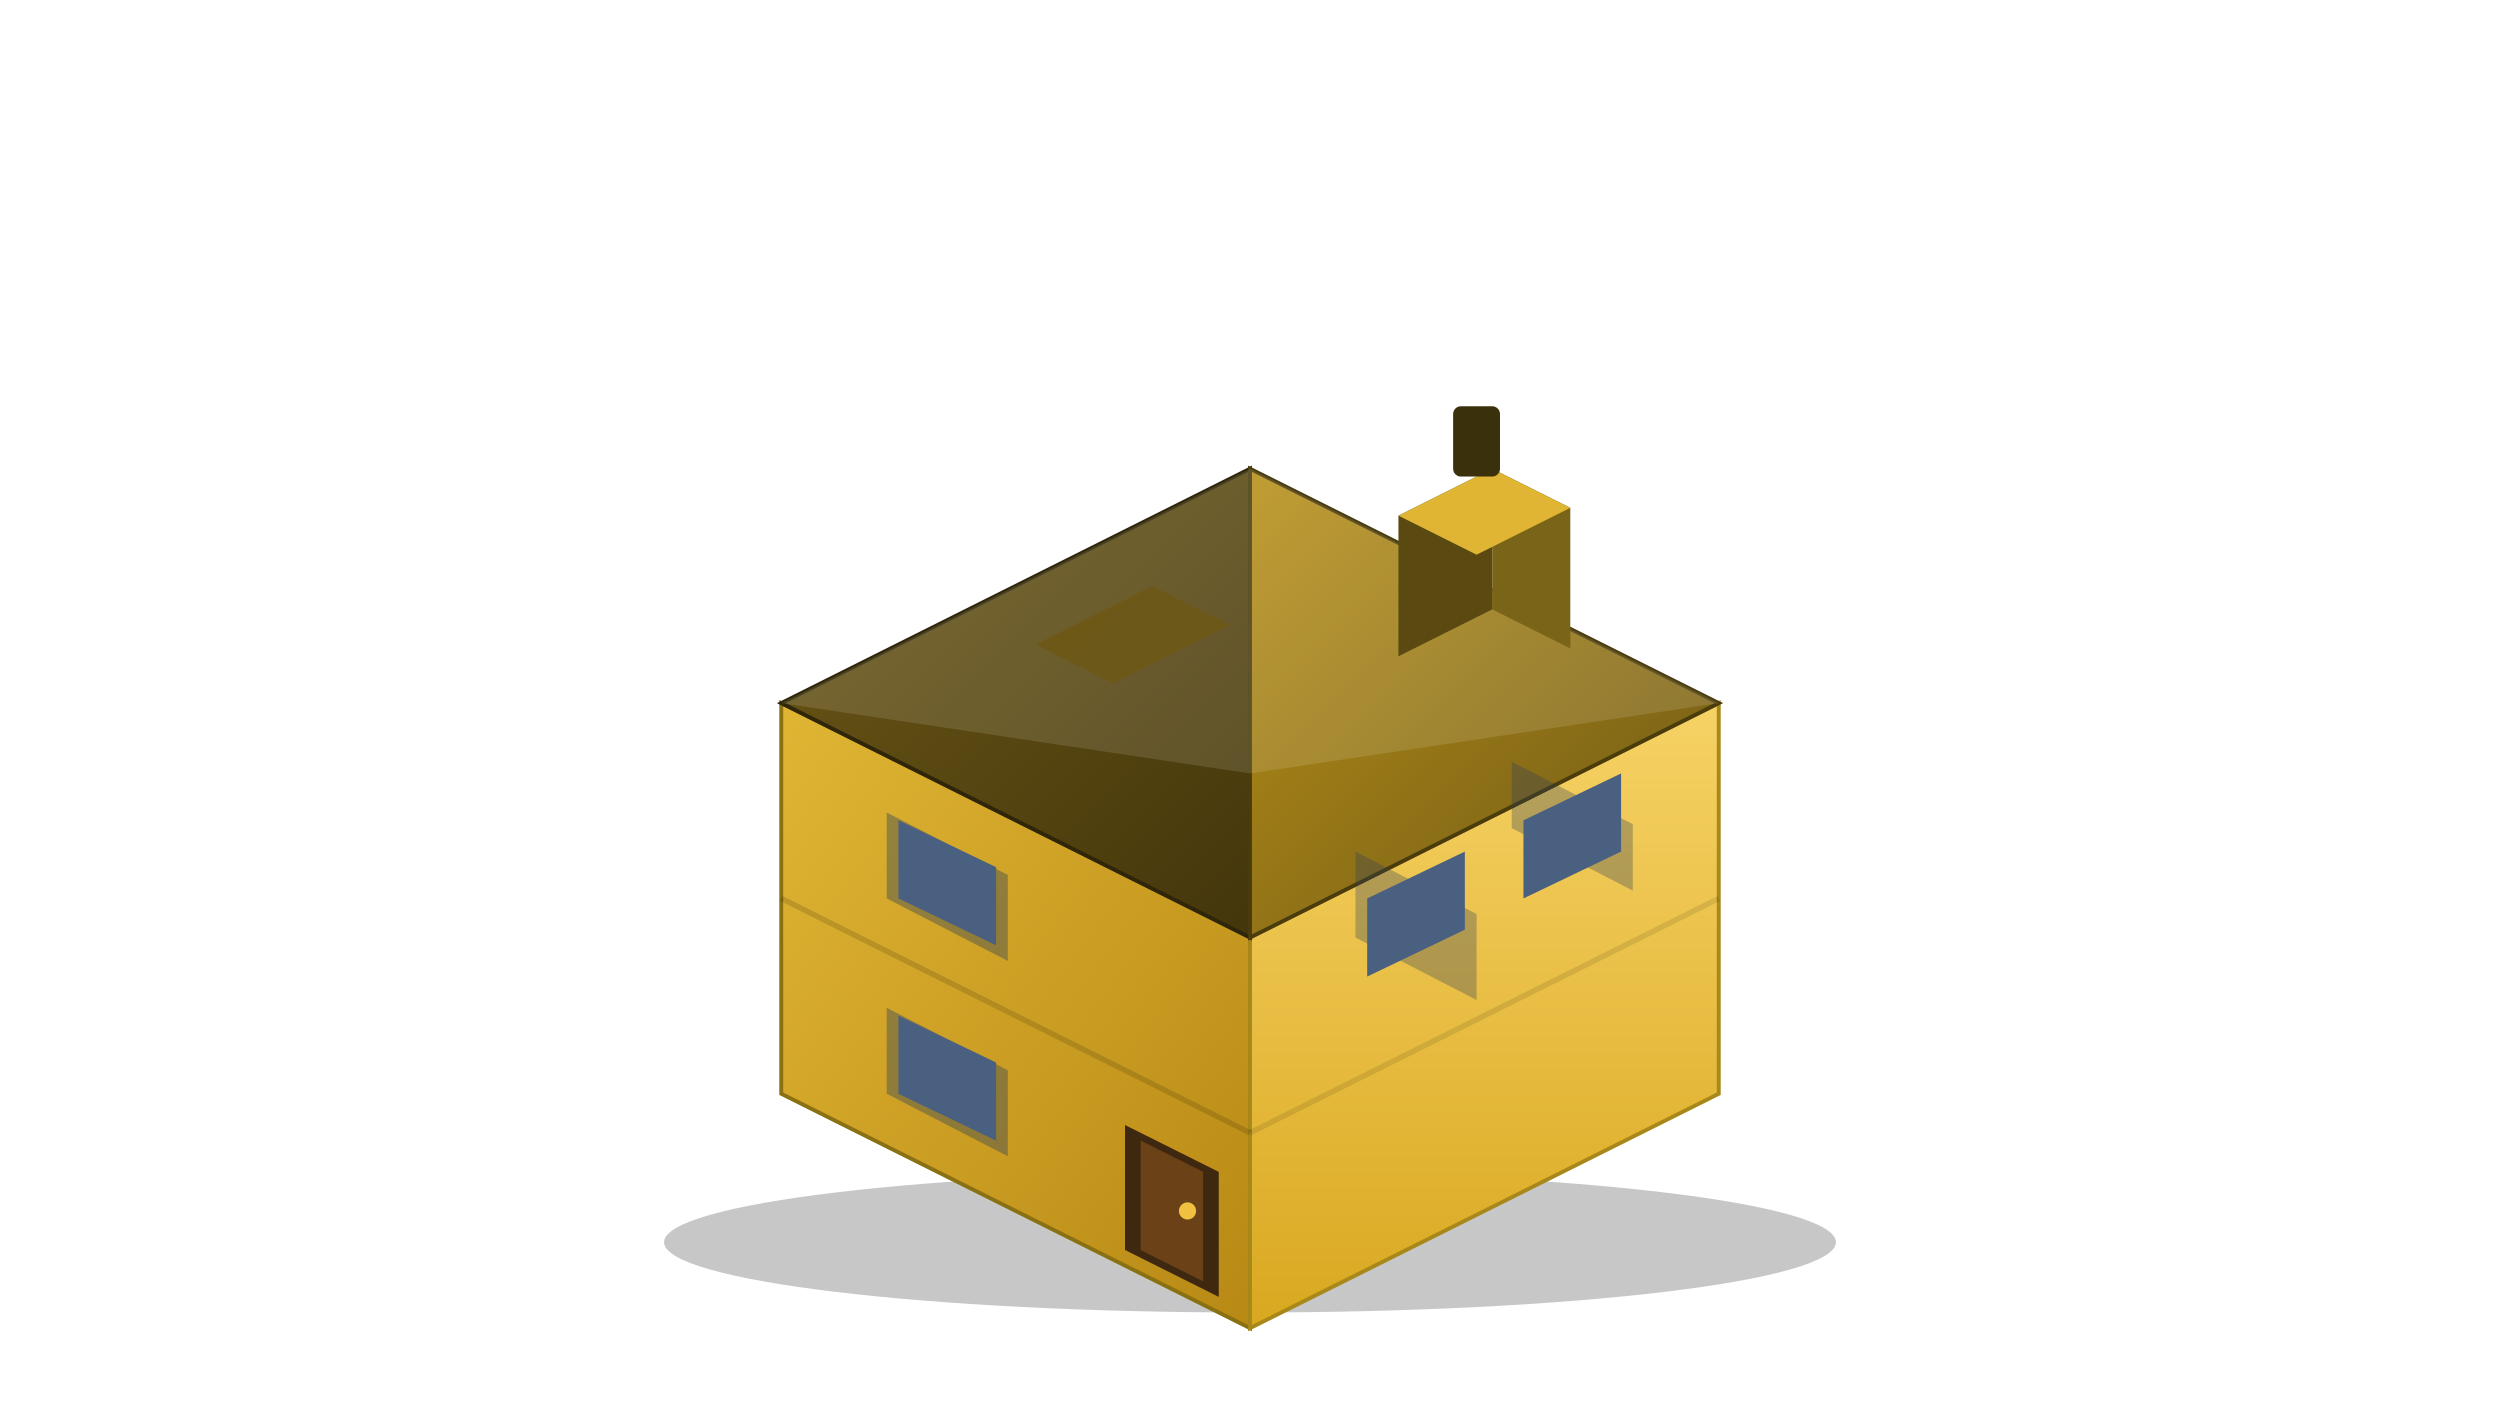
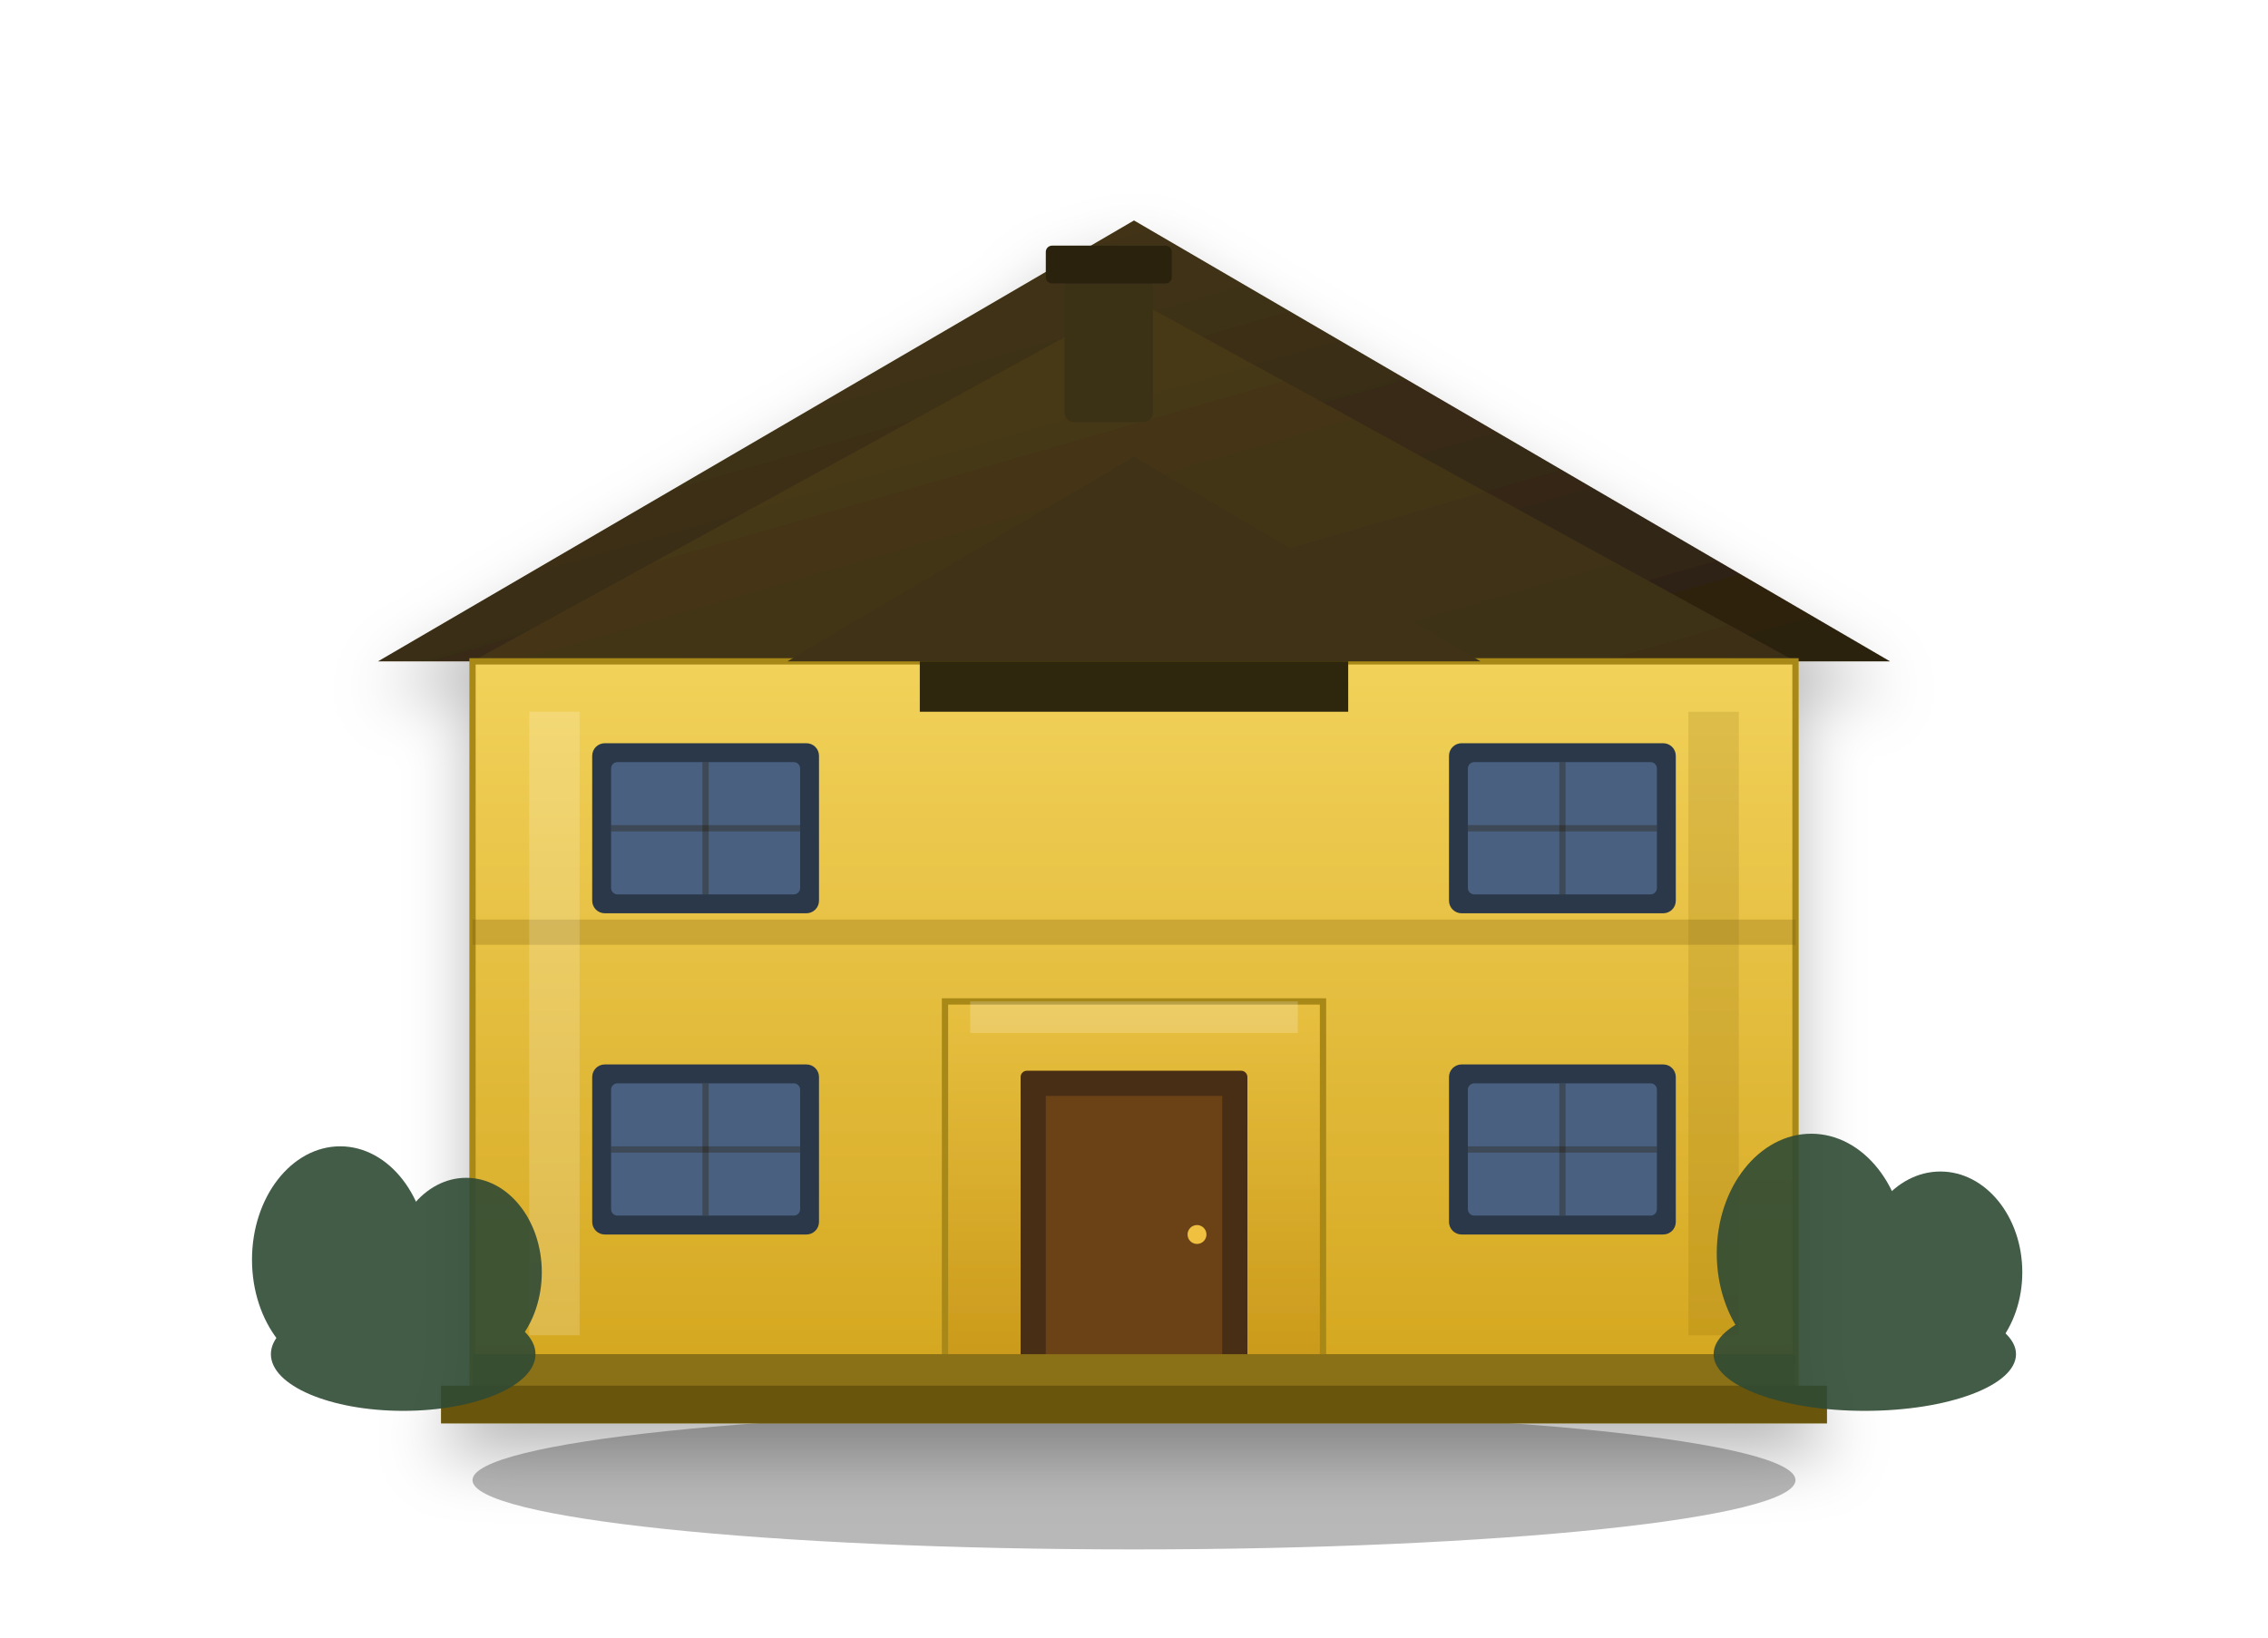
- <svg xmlns="http://www.w3.org/2000/svg" viewBox="0 0 640 360" role="img" aria-label="Gulavillan">
+ <svg xmlns="http://www.w3.org/2000/svg" viewBox="0 0 720 520" role="img" aria-label="Gulavillan">
  <defs>
-     <linearGradient id="wallL" x1="0" y1="0" x2="1" y2="1">
-       <stop offset="0%" stop-color="#e0b534" />
-       <stop offset="100%" stop-color="#b88914" />
+     <linearGradient id="facade" x1="0" y1="0" x2="0" y2="1">
+       <stop offset="0%" stop-color="#f2d25a" />
+       <stop offset="100%" stop-color="#d4a61f" />
    </linearGradient>
-     <linearGradient id="wallR" x1="0" y1="0" x2="0" y2="1">
-       <stop offset="0%" stop-color="#f6d265" />
-       <stop offset="100%" stop-color="#d9a820" />
+     <linearGradient id="roof" x1="0" y1="0" x2="1" y2="1">
+       <stop offset="0%" stop-color="#4a3a1a" />
+       <stop offset="100%" stop-color="#2a2010" />
    </linearGradient>
-     <linearGradient id="roofL" x1="0" y1="0" x2="1" y2="1">
-       <stop offset="0%" stop-color="#6d5816" />
-       <stop offset="100%" stop-color="#43360c" />
+     <linearGradient id="porch" x1="0" y1="0" x2="0" y2="1">
+       <stop offset="0%" stop-color="#e8c040" />
+       <stop offset="100%" stop-color="#c89718" />
    </linearGradient>
-     <linearGradient id="roofR" x1="0" y1="0" x2="1" y2="1">
-       <stop offset="0%" stop-color="#b89018" />
-       <stop offset="100%" stop-color="#6d5816" />
-     </linearGradient>
+     <filter id="soft" x="-20%" y="-20%" width="140%" height="140%">
+       <feDropShadow dx="0" dy="10" stdDeviation="10" flood-color="#000" flood-opacity=".28" />
+     </filter>
  </defs>
-   <ellipse cx="320" cy="318" rx="150" ry="18" fill="rgba(0,0,0,.22)" />
-   <g transform="translate(60 -20)">
-     <path d="M140 200 L260 260 L260 360 L140 300 Z" fill="url(#wallL)" stroke="#8a7010" stroke-width="1" />
-     <path d="M260 260 L380 200 L380 300 L260 360 Z" fill="url(#wallR)" stroke="#a88818" stroke-width="1" />
-     <path d="M140 200 L260 140 L260 260 Z" fill="url(#roofL)" stroke="#2f2608" stroke-width="1" />
-     <path d="M260 140 L380 200 L260 260 Z" fill="url(#roofR)" stroke="#4a3c0c" stroke-width="1" />
-     <path d="M140 200 L260 140 L380 200 L260 218 Z" fill="rgba(255,255,255,.12)" />
-     <path d="M298 152 L322 140 L322 176 L298 188 Z" fill="#5a4a12" />
-     <path d="M322 140 L342 150 L342 186 L322 176 Z" fill="#7a6418" />
-     <path d="M298 152 L322 140 L342 150 L318 162 Z" fill="#e0b534" />
-     <rect x="312" y="124" width="12" height="18" rx="2" fill="#3a300c" />
-     <line x1="140" y1="250" x2="260" y2="310" stroke="rgba(0,0,0,.14)" stroke-width="1.4" />
-     <line x1="260" y1="310" x2="380" y2="250" stroke="rgba(0,0,0,.1)" stroke-width="1.4" />
-     <path d="M205 185 L235 170 L255 180 L225 195 Z" fill="#6d5816" opacity=".9" />
+   <ellipse cx="360" cy="470" rx="210" ry="22" fill="rgba(0,0,0,.28)" />
+   <g filter="url(#soft)">
+     <path d="M120 210 L360 70 L600 210 Z" fill="url(#roof)" />
+     <path d="M150 210 L360 95 L570 210 Z" fill="#5a4820" opacity=".35" />
+     <rect x="338" y="88" width="28" height="46" rx="3" fill="#3a3018" />
+     <rect x="332" y="78" width="40" height="12" rx="2" fill="#2a2210" />
+     <rect x="150" y="210" width="420" height="230" fill="url(#facade)" stroke="#a88818" stroke-width="2" />
+     <rect x="150" y="292" width="420" height="8" fill="rgba(120,90,10,.25)" />
+     <rect x="168" y="226" width="16" height="198" fill="rgba(255,255,255,.18)" />
+     <rect x="536" y="226" width="16" height="198" fill="rgba(120,90,10,.16)" />
+     <path d="M250 210 L360 145 L470 210 Z" fill="#3f3214" />
+     <rect x="292" y="210" width="136" height="16" fill="#2f2610" />
    <g data-slot="light" data-index="0" data-action="toggle">
-       <path d="M155 218 L210 248 L210 275 L155 245 Z" fill="transparent" />
-       <path d="M167 228 L198 244 L198 266 L167 250 Z" fill="#2f4058" opacity=".4" />
-       <path d="M170 230 L195 242 L195 262 L170 250 Z" fill="#4a6080" data-slot="light" data-index="0" data-widget="state-fill" data-on="#fff5a0" data-off="#4a6080" />
-       <ellipse cx="182" cy="248" rx="24" ry="10" fill="rgba(255,240,150,.35)" data-slot="light" data-index="0" data-widget="visible-on" style="display:none" />
+       <rect x="188" y="236" width="72" height="54" rx="4" fill="#2a3848" />
+       <rect x="194" y="242" width="60" height="42" rx="2" fill="#4a6080" data-slot="light" data-index="0" data-widget="state-fill" data-on="#fff3a8" data-off="#4a6080" />
+       <line x1="224" y1="242" x2="224" y2="284" stroke="rgba(40,30,10,.35)" stroke-width="2" />
+       <line x1="194" y1="263" x2="254" y2="263" stroke="rgba(40,30,10,.35)" stroke-width="2" />
+       <ellipse cx="224" cy="292" rx="34" ry="10" fill="rgba(255,240,150,.4)" data-slot="light" data-index="0" data-widget="visible-on" style="display:none" />
    </g>
    <g data-slot="light" data-index="1" data-action="toggle">
-       <path d="M155 268 L210 298 L210 325 L155 295 Z" fill="transparent" />
-       <path d="M167 278 L198 294 L198 316 L167 300 Z" fill="#2f4058" opacity=".4" />
-       <path d="M170 280 L195 292 L195 312 L170 300 Z" fill="#4a6080" data-slot="light" data-index="1" data-widget="state-fill" data-on="#fff5a0" data-off="#4a6080" />
-       <ellipse cx="182" cy="298" rx="24" ry="10" fill="rgba(255,240,150,.35)" data-slot="light" data-index="1" data-widget="visible-on" style="display:none" />
+       <rect x="460" y="236" width="72" height="54" rx="4" fill="#2a3848" />
+       <rect x="466" y="242" width="60" height="42" rx="2" fill="#4a6080" data-slot="light" data-index="1" data-widget="state-fill" data-on="#fff3a8" data-off="#4a6080" />
+       <line x1="496" y1="242" x2="496" y2="284" stroke="rgba(40,30,10,.35)" stroke-width="2" />
+       <line x1="466" y1="263" x2="526" y2="263" stroke="rgba(40,30,10,.35)" stroke-width="2" />
+       <ellipse cx="496" cy="292" rx="34" ry="10" fill="rgba(255,240,150,.4)" data-slot="light" data-index="1" data-widget="visible-on" style="display:none" />
    </g>
    <g data-slot="light" data-index="2" data-action="toggle">
-       <path d="M275 228 L330 258 L330 285 L275 255 Z" fill="transparent" />
-       <path d="M287 238 L318 254 L318 276 L287 260 Z" fill="#2f4058" opacity=".32" />
-       <path d="M290 250 L315 238 L315 258 L290 270 Z" fill="#4a6080" data-slot="light" data-index="2" data-widget="state-fill" data-on="#fff5a0" data-off="#4a6080" />
-       <ellipse cx="302" cy="256" rx="22" ry="10" fill="rgba(255,240,150,.28)" data-slot="light" data-index="2" data-widget="visible-on" style="display:none" />
+       <rect x="188" y="338" width="72" height="54" rx="4" fill="#2a3848" />
+       <rect x="194" y="344" width="60" height="42" rx="2" fill="#4a6080" data-slot="light" data-index="2" data-widget="state-fill" data-on="#fff3a8" data-off="#4a6080" />
+       <line x1="224" y1="344" x2="224" y2="386" stroke="rgba(40,30,10,.35)" stroke-width="2" />
+       <line x1="194" y1="365" x2="254" y2="365" stroke="rgba(40,30,10,.35)" stroke-width="2" />
+       <ellipse cx="224" cy="394" rx="34" ry="10" fill="rgba(255,240,150,.35)" data-slot="light" data-index="2" data-widget="visible-on" style="display:none" />
    </g>
    <g data-slot="light" data-index="3" data-action="toggle">
-       <path d="M315 205 L370 235 L370 255 L315 225 Z" fill="transparent" />
-       <path d="M327 215 L358 231 L358 248 L327 232 Z" fill="#2f4058" opacity=".32" />
-       <path d="M330 230 L355 218 L355 238 L330 250 Z" fill="#4a6080" data-slot="light" data-index="3" data-widget="state-fill" data-on="#fff5a0" data-off="#4a6080" />
-       <ellipse cx="342" cy="232" rx="20" ry="9" fill="rgba(255,240,150,.28)" data-slot="light" data-index="3" data-widget="visible-on" style="display:none" />
+       <rect x="460" y="338" width="72" height="54" rx="4" fill="#2a3848" />
+       <rect x="466" y="344" width="60" height="42" rx="2" fill="#4a6080" data-slot="light" data-index="3" data-widget="state-fill" data-on="#fff3a8" data-off="#4a6080" />
+       <line x1="496" y1="344" x2="496" y2="386" stroke="rgba(40,30,10,.35)" stroke-width="2" />
+       <line x1="466" y1="365" x2="526" y2="365" stroke="rgba(40,30,10,.35)" stroke-width="2" />
+       <ellipse cx="496" cy="394" rx="34" ry="10" fill="rgba(255,240,150,.35)" data-slot="light" data-index="3" data-widget="visible-on" style="display:none" />
    </g>
+     <rect x="300" y="318" width="120" height="122" fill="url(#porch)" stroke="#a88818" stroke-width="2" />
+     <rect x="308" y="318" width="104" height="10" fill="rgba(255,255,255,.2)" />
    <g data-slot="door">
      <g data-slot="door" data-widget="visible-off">
-         <path d="M228 308 L252 320 L252 352 L228 340 Z" fill="#3f2810" />
-         <path d="M232 312 L248 320 L248 348 L232 340 Z" fill="#6b4218" />
-         <circle cx="244" cy="330" r="2.2" fill="#f0c040" />
+         <rect x="324" y="340" width="72" height="100" rx="2" fill="#4a2e12" />
+         <rect x="332" y="348" width="56" height="84" fill="#6b4218" />
+         <circle cx="380" cy="392" r="3" fill="#f0c040" />
      </g>
      <g data-slot="door" data-widget="visible-on" style="display:none">
-         <path d="M228 308 L252 320 L252 352 L228 340 Z" fill="#1c140c" />
-         <path d="M202 296 L228 312 L228 344 L202 328 Z" fill="#6b4218" />
-         <circle cx="210" cy="320" r="2.2" fill="#f0c040" />
+         <rect x="324" y="340" width="72" height="100" rx="2" fill="#1c140c" />
+         <path d="M324 340 L270 328 L270 428 L324 440 Z" fill="#6b4218" />
+         <circle cx="284" cy="380" r="3" fill="#f0c040" />
      </g>
    </g>
+     <rect x="150" y="430" width="420" height="14" fill="#8a7018" />
+     <rect x="140" y="440" width="440" height="12" fill="#6a5410" />
+   </g>
+   <g fill="#2f4a34" opacity=".9">
+     <ellipse cx="128" cy="430" rx="42" ry="18" />
+     <ellipse cx="108" cy="400" rx="28" ry="36" />
+     <ellipse cx="148" cy="404" rx="24" ry="30" />
+     <ellipse cx="592" cy="430" rx="48" ry="18" />
+     <ellipse cx="575" cy="398" rx="30" ry="38" />
+     <ellipse cx="616" cy="404" rx="26" ry="32" />
  </g>
</svg>
